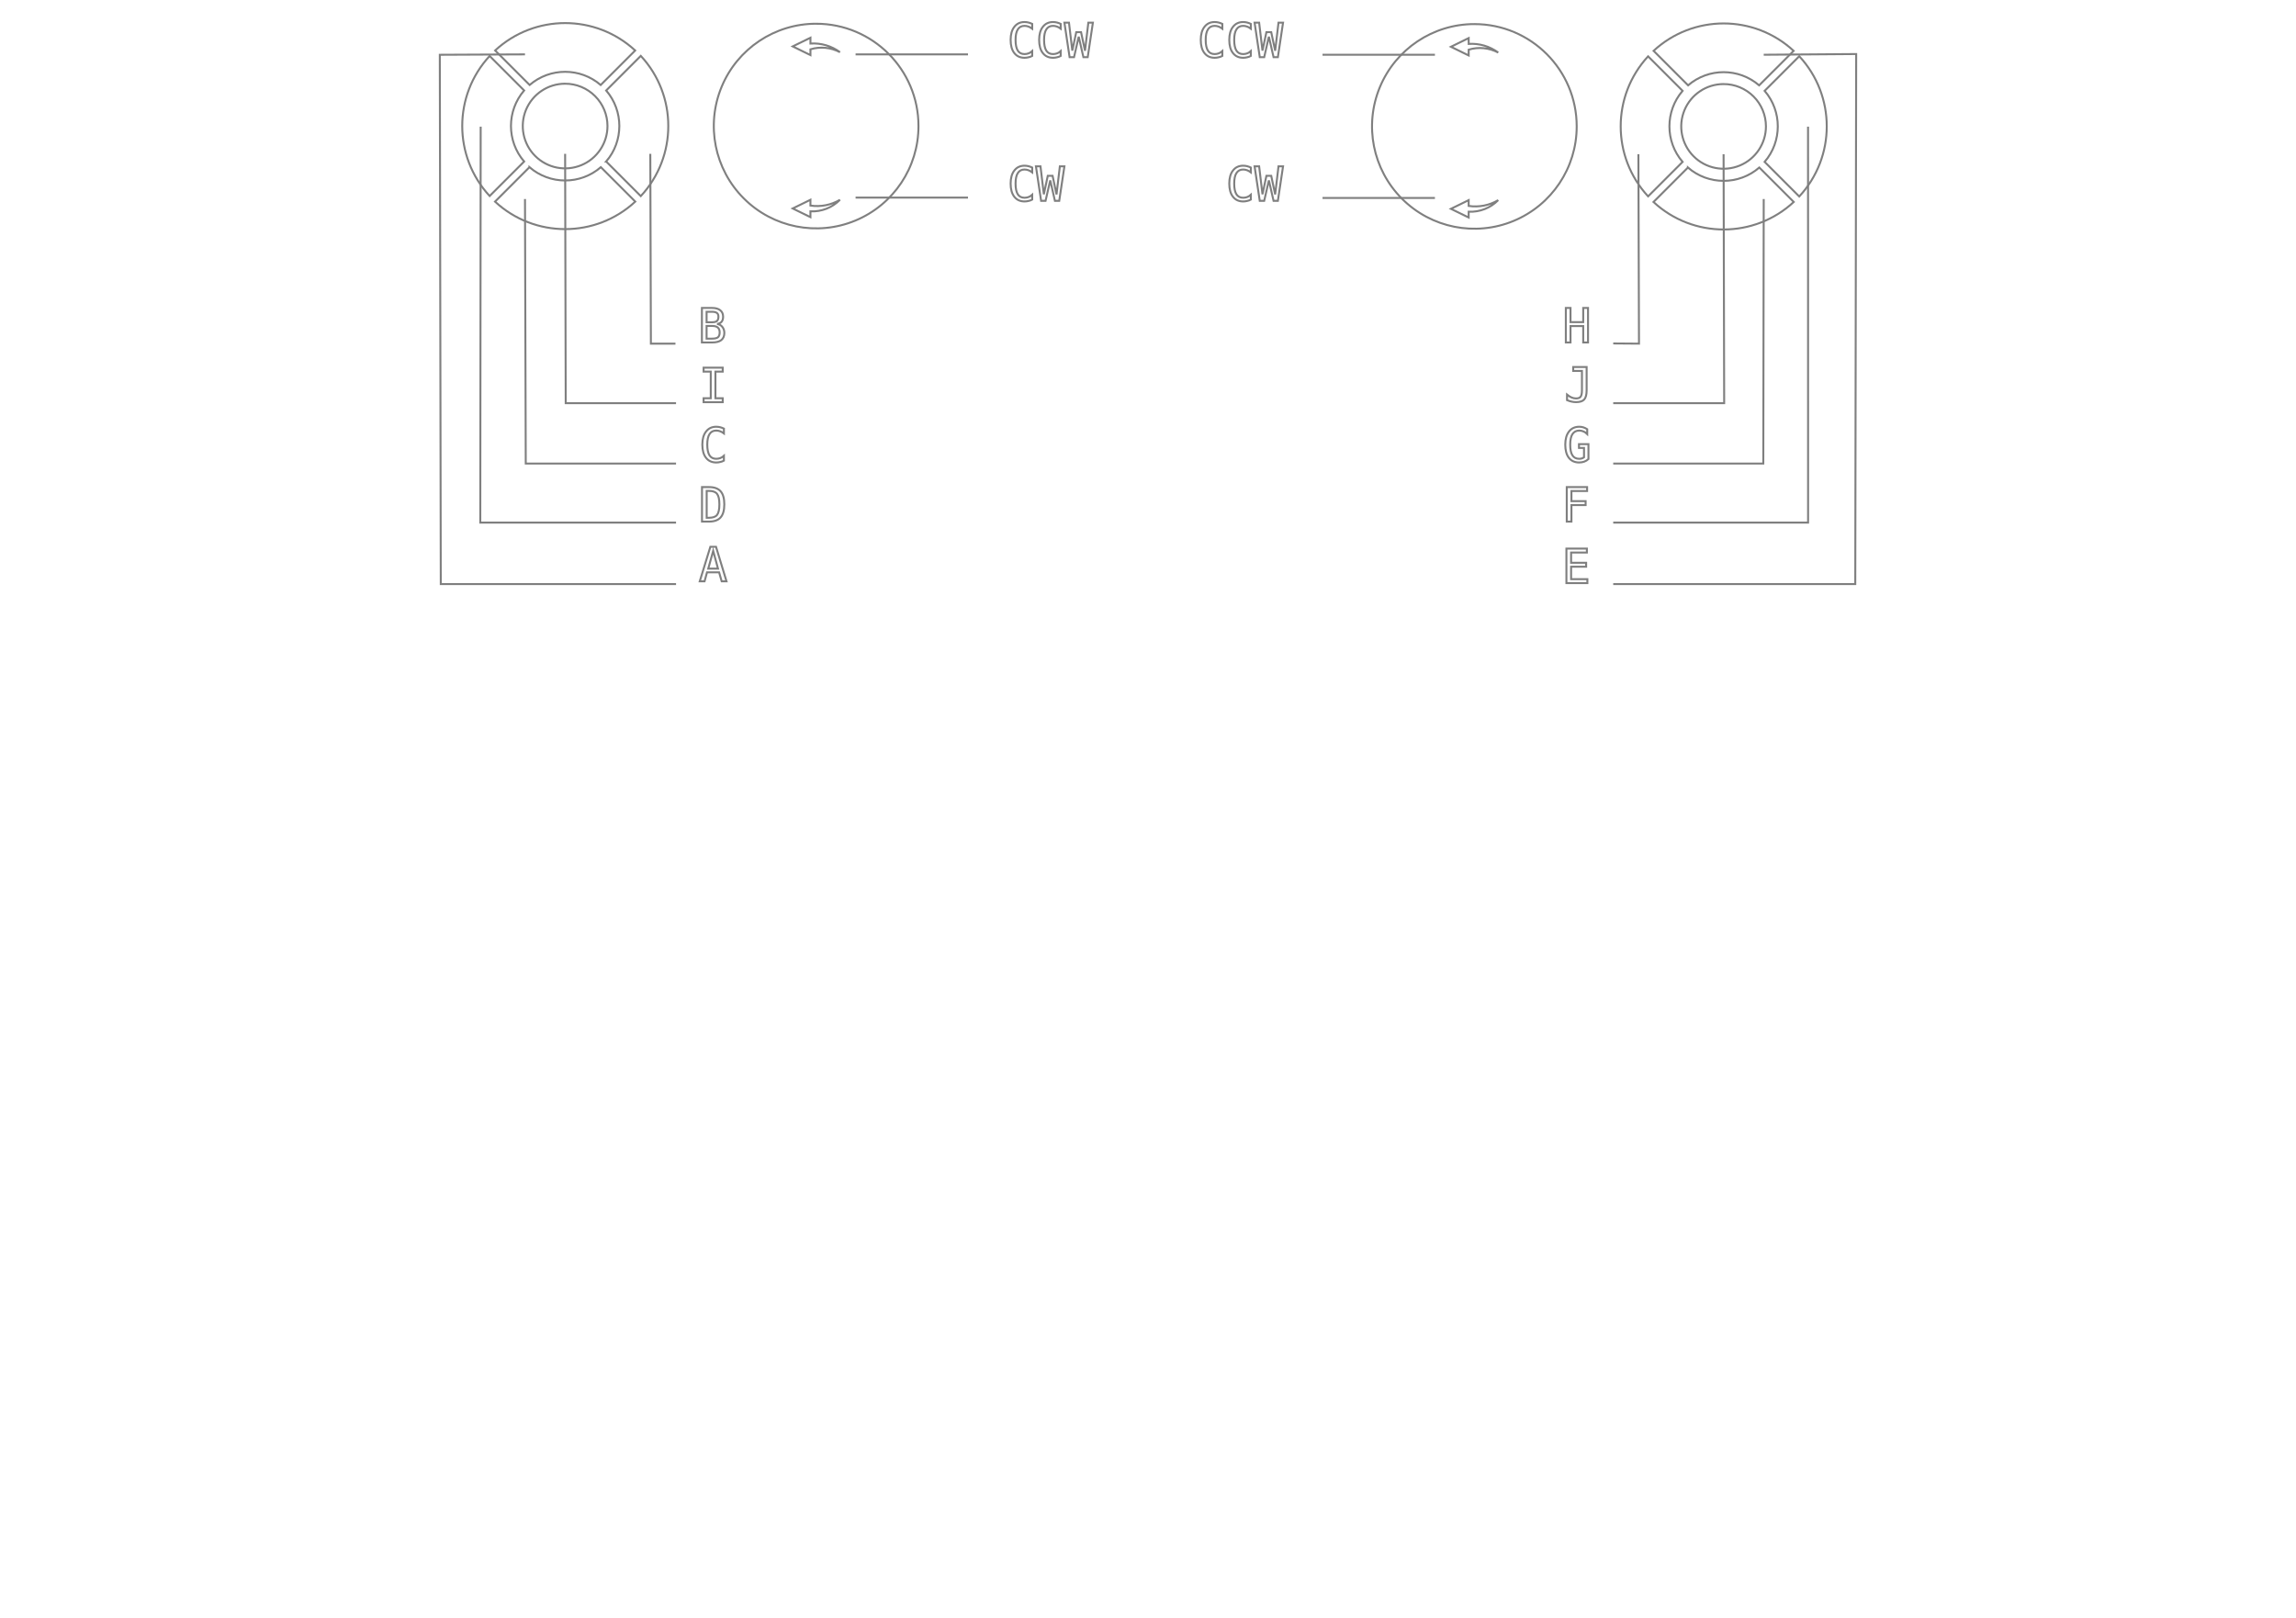
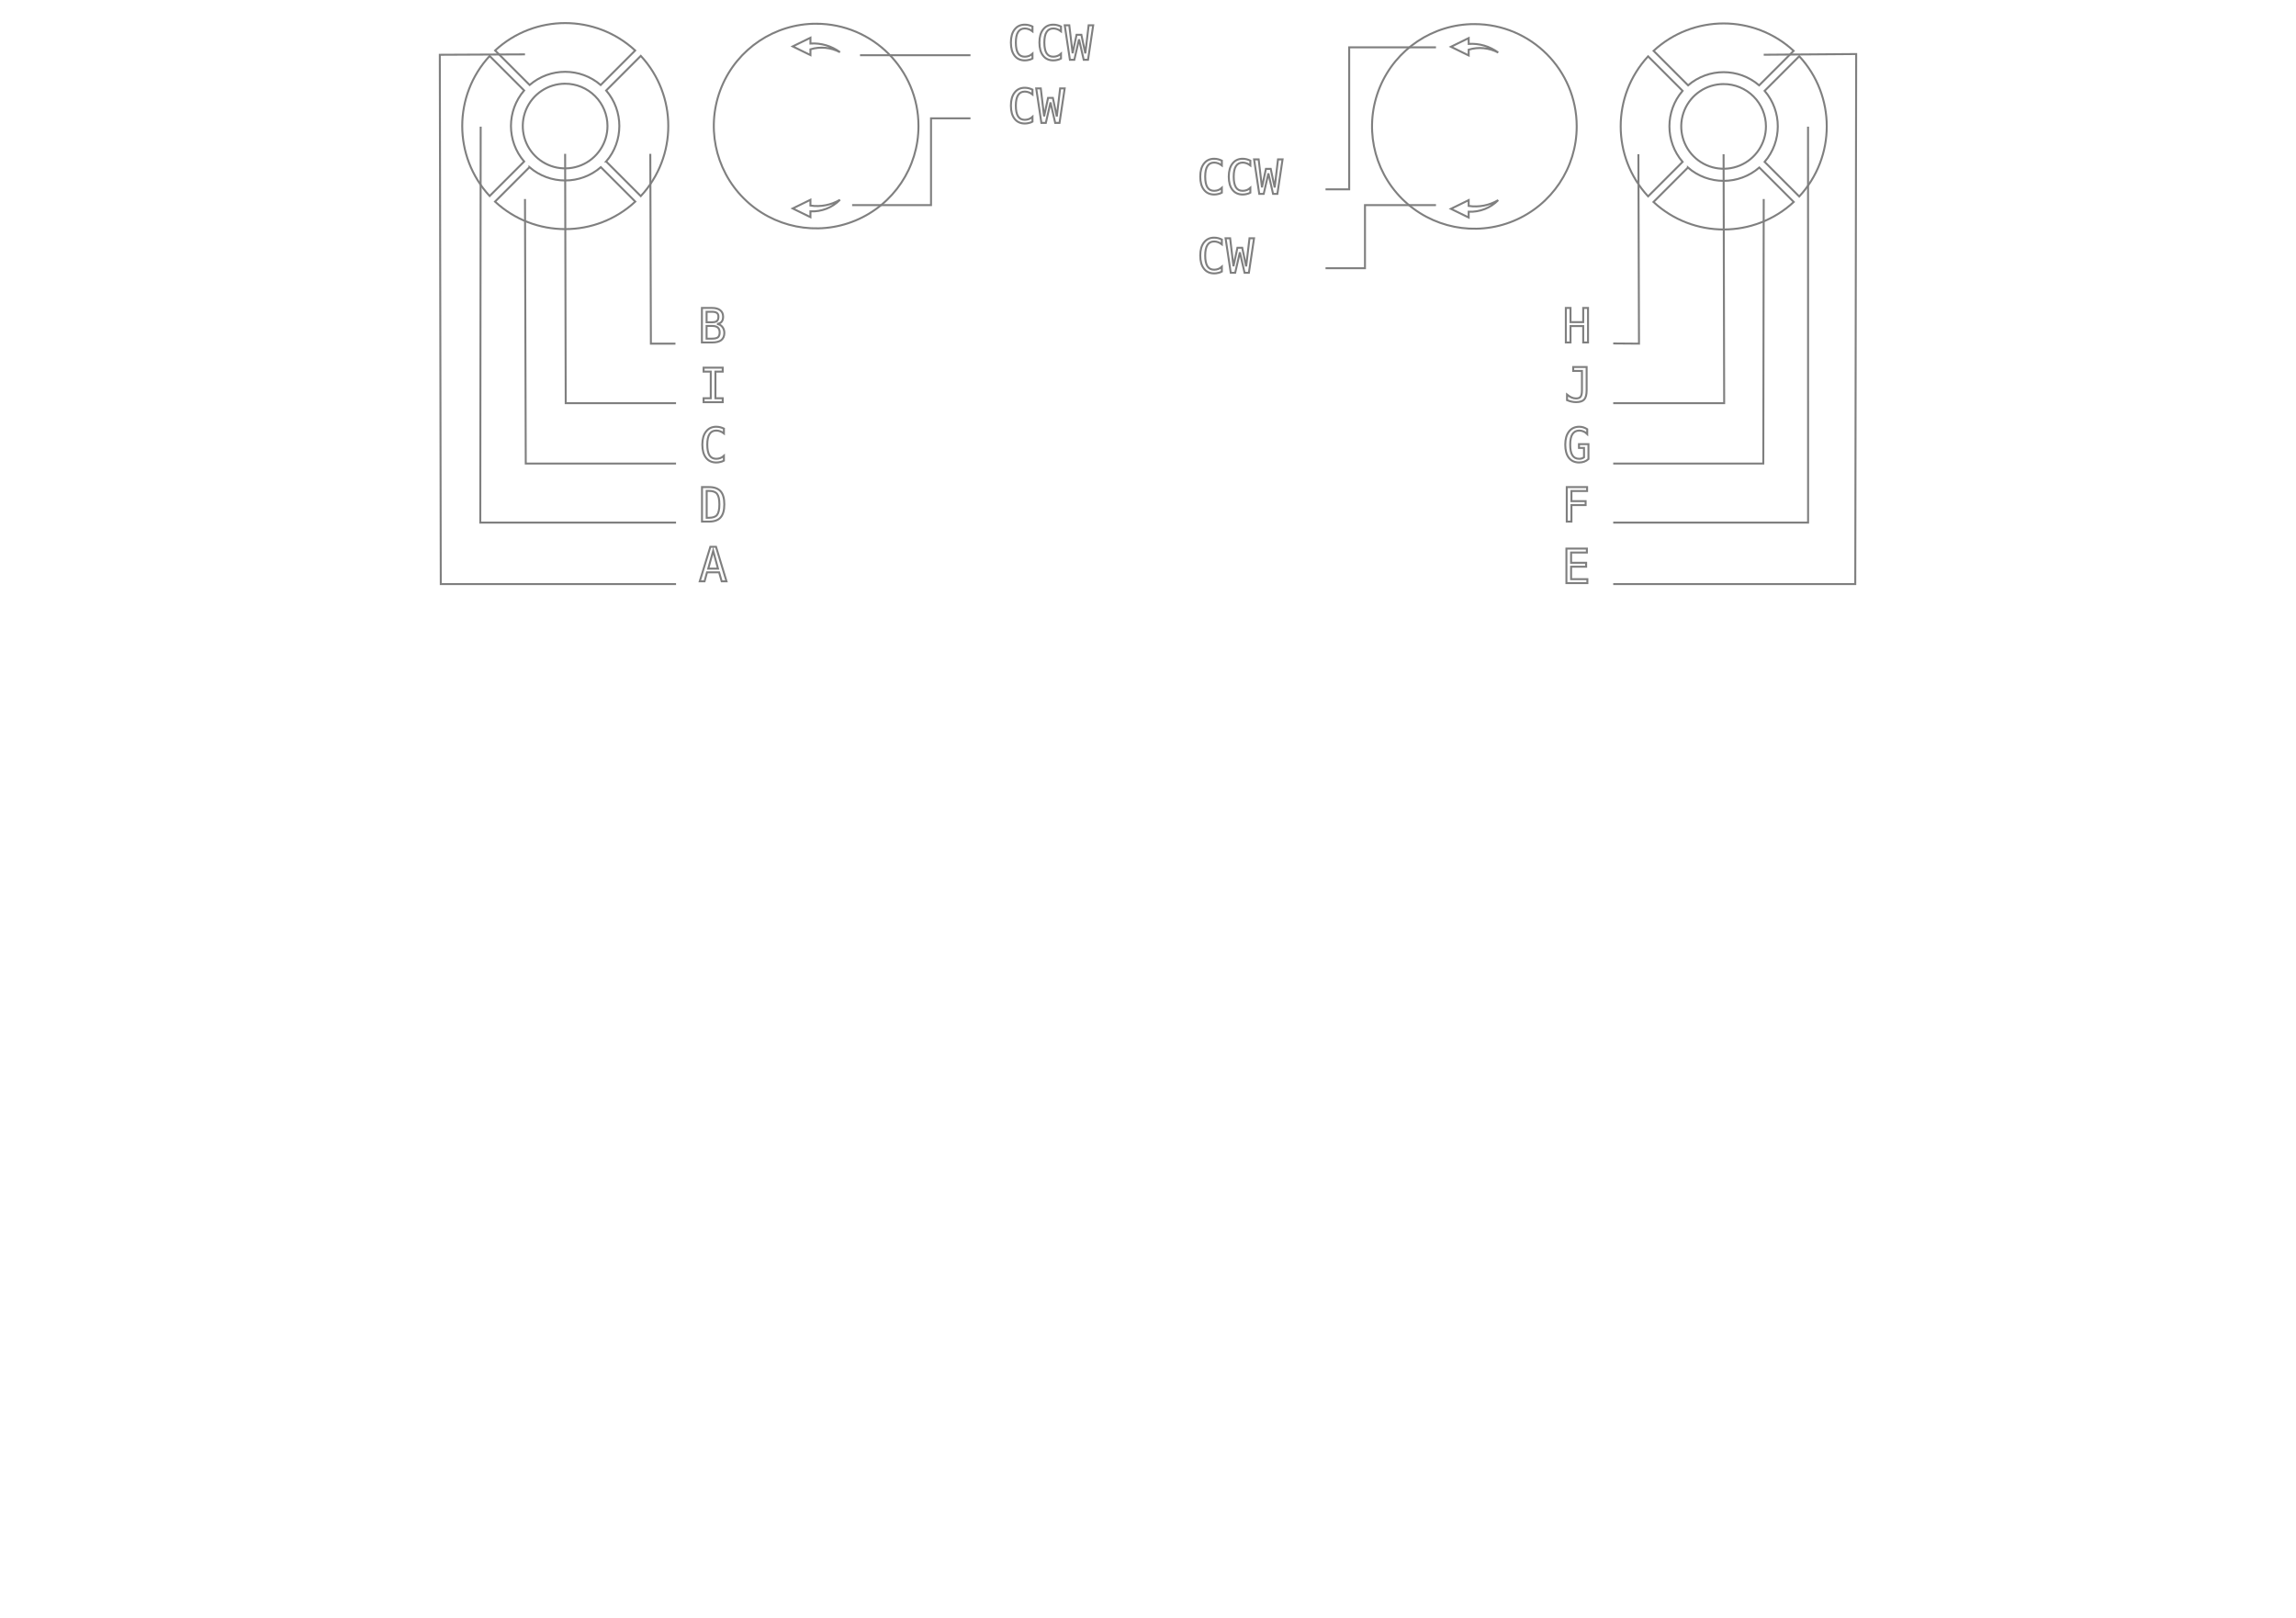
<svg xmlns="http://www.w3.org/2000/svg" width="291mm" height="205mm" viewBox="0 0 291 205" version="1.1" id="intuos-pro-m-ptk670" style="fill:none;stroke:#7f7f7f;stroke-width:0.25;font-size:6;font-family:monospace">
  <defs id="defs1" />
-   <path id="ButtonA" class="Button A" d="m 80.504,6.4 c -5.01,-4.631 -12.738,-4.632 -17.75,-0.003 l 4.373,4.373 c 2.59,-2.224 6.416,-2.223 9.005,0.003 z" style="font-size:6px;font-family:monospace;fill:none;stroke:#7f7f7f;stroke-width:0.25" />
+   <path id="ButtonA" class="Button A" d="m 80.504,6.4 c -5.01,-4.631 -12.738,-4.632 -17.75,-0.003 l 4.373,4.373 c 2.59,-2.224 6.416,-2.223 9.005,0.003 z" style="font-size:6px;font-family:monospace;stroke:#7f7f7f;stroke-width:0.25" />
  <path id="LeaderA" class="Leader A" d="M 85.682,74.037 H 55.865 l -0.122,-67.094 10.795,-0.051" style="font-size:6px;font-family:monospace;fill:none;stroke:#7f7f7f;stroke-width:0.25" />
  <text id="LabelA" class="Label A" x="92.191" y="73.688" style="font-size:6px;font-family:monospace;text-anchor:end;fill:none;stroke:#7f7f7f;stroke-width:0.25">A</text>
-   <path id="ButtonB" class="Button B" d="m 76.829,20.472 4.386,4.387 c 4.647,-5.014 4.648,-12.762 0.001,-17.777 l -4.388,4.388 c 2.224,2.589 2.224,6.413 0,9.002 z" style="font-size:6px;font-family:monospace;fill:none;stroke:#7f7f7f;stroke-width:0.25" />
+   <path id="ButtonB" class="Button B" d="m 76.829,20.472 4.386,4.387 c 4.647,-5.014 4.648,-12.762 0.001,-17.777 l -4.388,4.388 c 2.224,2.589 2.224,6.413 0,9.002 z" style="font-size:6px;font-family:monospace;stroke:#7f7f7f;stroke-width:0.25" />
  <path id="LeaderB" class="Leader B" d="m 85.609,43.56 h -3.114 l -0.074,-24.06" style="font-size:6px;font-family:monospace;fill:none;stroke:#7f7f7f;stroke-width:0.25" />
  <text id="LabelB" class="Label B" x="92.089" y="43.41" style="font-size:6px;font-family:monospace;text-anchor:end;fill:none;stroke:#7f7f7f;stroke-width:0.25">B</text>
-   <path id="ButtonC" class="Button C" d="m 67.105,21.193 -4.365,4.365 c 5.016,4.647 12.764,4.645 17.778,-0.003 l -4.364,-4.365 c -2.596,2.251 -6.452,2.251 -9.049,0.002 z" style="font-size:6px;font-family:monospace;fill:none;stroke:#7f7f7f;stroke-width:0.25" />
+   <path id="ButtonC" class="Button C" d="m 67.105,21.193 -4.365,4.365 c 5.016,4.647 12.764,4.645 17.778,-0.003 l -4.364,-4.365 c -2.596,2.251 -6.452,2.251 -9.049,0.002 z" style="font-size:6px;font-family:monospace;stroke:#7f7f7f;stroke-width:0.25" />
  <path id="LeaderC" class="Leader C" d="m 85.682,58.756 h -19.047 l -0.096,-33.53" style="font-size:6px;font-family:monospace;fill:none;stroke:#7f7f7f;stroke-width:0.25" />
  <text id="LabelC" class="Label C" x="92.222" y="58.546" style="font-size:6px;font-family:monospace;text-anchor:end;fill:none;stroke:#7f7f7f;stroke-width:0.25">C</text>
-   <path id="ButtonD" class="Button D" d="m 66.43,11.467 -4.372,-4.372 c -4.631,5.011 -4.631,12.74 0,17.751 l 4.372,-4.371 c -2.226,-2.59 -2.226,-6.418 0,-9.008 z" style="font-size:6px;font-family:monospace;fill:none;stroke:#7f7f7f;stroke-width:0.25" />
+   <path id="ButtonD" class="Button D" d="m 66.43,11.467 -4.372,-4.372 c -4.631,5.011 -4.631,12.74 0,17.751 l 4.372,-4.371 c -2.226,-2.59 -2.226,-6.418 0,-9.008 z" style="font-size:6px;font-family:monospace;stroke:#7f7f7f;stroke-width:0.25" />
  <path id="LeaderD" class="Leader D" d="m 85.682,66.243 h -24.809 l 0.049,-50.184" style="font-size:6px;font-family:monospace;fill:none;stroke:#7f7f7f;stroke-width:0.25" />
  <text id="LabelD" class="Label D" x="92.177" y="66.118" style="font-size:6px;font-family:monospace;text-anchor:end;fill:none;stroke:#7f7f7f;stroke-width:0.25">D</text>
-   <path id="ButtonI" class="Button I ModeSwitch" d="m 71.625,10.61 c -2.171,0 -4.128,1.308 -4.959,3.313 -0.83,2.006 -0.371,4.314 1.164,5.849 1.535,1.535 3.844,1.994 5.849,1.163 2.006,-0.831 3.314,-2.788 3.314,-4.959 0,-1.424 -0.566,-2.789 -1.572,-3.795 -1.007,-1.007 -2.372,-1.572 -3.796,-1.572 z" style="font-size:6px;font-family:monospace;fill:none;stroke:#7f7f7f;stroke-width:0.25" />
+   <path id="ButtonI" class="Button I ModeSwitch" d="m 71.625,10.61 c -2.171,0 -4.128,1.308 -4.959,3.313 -0.83,2.006 -0.371,4.314 1.164,5.849 1.535,1.535 3.844,1.994 5.849,1.163 2.006,-0.831 3.314,-2.788 3.314,-4.959 0,-1.424 -0.566,-2.789 -1.572,-3.795 -1.007,-1.007 -2.372,-1.572 -3.796,-1.572 z" style="font-size:6px;font-family:monospace;stroke:#7f7f7f;stroke-width:0.25" />
  <path id="LeaderI" class="Leader I ModeSwitch" d="m 85.682,51.105 h -13.983 l -0.074,-31.605" style="font-size:6px;font-family:monospace;fill:none;stroke:#7f7f7f;stroke-width:0.25" />
  <text id="LabelI" class="Label I ModeSwitch" x="92.194" y="50.98" style="font-size:6px;font-family:monospace;text-anchor:end;fill:none;stroke:#7f7f7f;stroke-width:0.25">I</text>
-   <g id="g7" style="font-size:6px;font-family:monospace;fill:none;stroke:#7f7f7f;stroke-width:0.25" transform="translate(-43.41411,-7.5157166e-5)">
-     <path id="Dial" class="Dial TouchDial" d="m 146.854,3.008 c -5.247,0 -9.976,3.16 -11.984,8.007 -2.007,4.847 -0.898,10.425 2.812,14.135 3.709,3.709 9.288,4.819 14.135,2.812 4.847,-2.007 8.007,-6.737 8.007,-11.983 0,-7.163 -5.807,-12.97 -12.97,-12.97 z" />
-     <path id="DialCCW" class="DialCCW Button" d="m 143.885,5.883 2.247,-1.1 v 0.734 c 1.343,-0.084 2.672,0.306 3.745,1.1 C 148.73,6.008 147.38,5.876 146.132,6.25 V 6.984 Z" />
-     <path id="LeaderDialCCW" class="DialCCW Dial Leader" d="m 151.853,6.893 h 14.246" />
-     <text id="LabelDialCCW" class="DialCCW Dial Label" x="171.099" y="7.245" style="text-anchor:start">CCW</text>
-     <path id="DialCW" class="DialCW Button" d="m 143.883,26.425 2.247,-1.1 v 0.734 c 1.298,0.191 2.623,-0.068 3.745,-0.734 -0.973,0.996 -2.338,1.532 -3.745,1.467 v 0.734 z" />
-     <path id="LeaderDialCW" class="DialCW Dial Leader" d="m 151.853,25.048 h 14.246" />
-     <text id="LabelDialCW" class="DialCW Dial Label" x="171.099" y="25.457" style="text-anchor:start">CW</text>
+   <g id="g2">
+     <path id="Dial" class="Dial TouchDial" d="m 103.44,3.007 c -5.247,0 -9.976,3.16 -11.984,8.007 -2.007,4.847 -0.898,10.425 2.812,14.135 3.709,3.709 9.288,4.819 14.135,2.812 4.847,-2.007 8.007,-6.737 8.007,-11.983 0,-7.163 -5.807,-12.97 -12.97,-12.97 z" style="font-size:6px;font-family:monospace;fill:none;stroke:#7f7f7f;stroke-width:0.25" />
+     <path id="DialCCW" class="DialCCW Button" d="m 100.471,5.883 2.247,-1.1 v 0.734 c 1.343,-0.084 2.672,0.306 3.745,1.1 -1.147,-0.609 -2.497,-0.741 -3.745,-0.367 v 0.734 z" style="font-size:6px;font-family:monospace;fill:none;stroke:#7f7f7f;stroke-width:0.25" />
+     <path id="LeaderDialCCW" class="DialCCW Dial Leader" d="m 109,7 h 14" style="font-size:6px;font-family:monospace;fill:none;stroke:#7f7f7f;stroke-width:0.25" />
+     <text id="LabelDialCCW" class="DialCCW Dial Label" x="127.718" y="7.578" style="font-size:6px;font-family:monospace;text-anchor:start;fill:none;stroke:#7f7f7f;stroke-width:0.25">CCW</text>
+     <path id="DialCW" class="DialCW Button" d="m 100.469,26.425 2.247,-1.1 v 0.734 c 1.298,0.191 2.623,-0.068 3.745,-0.734 -0.973,0.996 -2.338,1.532 -3.745,1.467 v 0.734 z" style="font-size:6px;font-family:monospace;fill:none;stroke:#7f7f7f;stroke-width:0.25" />
+     <path id="LeaderDialCW" class="DialCW Dial Leader" d="m 108,26 10,0 0,-11 h 5" style="font-size:6px;font-family:monospace;fill:none;stroke:#7f7f7f;stroke-width:0.25" />
+     <text id="LabelDialCW" class="DialCW Dial Label" x="127.718" y="15.578" style="font-size:6px;font-family:monospace;text-anchor:start;fill:none;stroke:#7f7f7f;stroke-width:0.25">CW</text>
  </g>
-   <path id="ButtonE" class="Button E" d="m 227.33,6.446 c -5.01,-4.631 -12.738,-4.632 -17.75,-0.003 l 4.373,4.372 c 2.59,-2.224 6.416,-2.223 9.005,0.003 z" style="font-size:6px;font-family:monospace;fill:none;stroke:#7f7f7f;stroke-width:0.25" />
+   <path id="ButtonE" class="Button E" d="m 227.33,6.446 c -5.01,-4.631 -12.738,-4.632 -17.75,-0.003 l 4.373,4.372 c 2.59,-2.224 6.416,-2.223 9.005,0.003 z" style="font-size:6px;font-family:monospace;stroke:#7f7f7f;stroke-width:0.25" />
  <g id="g10" style="font-size:6px;font-family:monospace;fill:none;stroke:#7f7f7f;stroke-width:0.25" transform="translate(-43.41411,-7.5157166e-5)">
    <path id="LeaderE" class="Leader E" d="m 247.876,74.037 h 30.679 L 278.671,6.851 266.952,6.939" />
  </g>
-   <path id="ButtonF" class="Button F" d="m 223.654,20.518 4.387,4.387 c 4.647,-5.014 4.648,-12.762 0.001,-17.777 l -4.388,4.388 c 2.223,2.589 2.223,6.413 0,9.002 z" style="font-size:6px;font-family:monospace;fill:none;stroke:#7f7f7f;stroke-width:0.25" />
+   <path id="ButtonF" class="Button F" d="m 223.654,20.518 4.387,4.387 c 4.647,-5.014 4.648,-12.762 0.001,-17.777 l -4.388,4.388 c 2.223,2.589 2.223,6.413 0,9.002 z" style="font-size:6px;font-family:monospace;stroke:#7f7f7f;stroke-width:0.25" />
  <path id="LeaderF" class="Leader F" d="m 204.462,66.243 h 24.699 l -0.006,-50.184" style="font-size:6px;font-family:monospace;fill:none;stroke:#7f7f7f;stroke-width:0.25" />
-   <path id="ButtonG" class="Button G" d="m 213.931,21.239 -4.365,4.365 c 5.016,4.647 12.764,4.645 17.778,-0.003 l -4.364,-4.365 c -2.597,2.251 -6.452,2.251 -9.049,0.002 z" style="font-size:6px;font-family:monospace;fill:none;stroke:#7f7f7f;stroke-width:0.25" />
+   <path id="ButtonG" class="Button G" d="m 213.931,21.239 -4.365,4.365 c 5.016,4.647 12.764,4.645 17.778,-0.003 l -4.364,-4.365 c -2.597,2.251 -6.452,2.251 -9.049,0.002 z" style="font-size:6px;font-family:monospace;stroke:#7f7f7f;stroke-width:0.25" />
  <path id="LeaderG" class="Leader G" d="m 204.462,58.756 h 19.023 l 0.053,-33.53" style="font-size:6px;font-family:monospace;fill:none;stroke:#7f7f7f;stroke-width:0.25" />
-   <path id="ButtonH" class="Button H" d="m 213.256,11.513 -4.373,-4.372 c -4.63,5.011 -4.63,12.74 0.001,17.751 l 4.372,-4.371 c -2.227,-2.59 -2.227,-6.418 0,-9.008 z" style="font-size:6px;font-family:monospace;fill:none;stroke:#7f7f7f;stroke-width:0.25" />
+   <path id="ButtonH" class="Button H" d="m 213.256,11.513 -4.373,-4.372 c -4.63,5.011 -4.63,12.74 0.001,17.751 l 4.372,-4.371 c -2.227,-2.59 -2.227,-6.418 0,-9.008 z" style="font-size:6px;font-family:monospace;stroke:#7f7f7f;stroke-width:0.25" />
  <path id="LeaderH" class="Leader H" d="m 204.462,43.535 3.267,0.025 -0.074,-24.014" style="font-size:6px;font-family:monospace;fill:none;stroke:#7f7f7f;stroke-width:0.25" />
-   <path id="ButtonJ" class="Button J ModeSwitch" d="m 218.451,10.656 c -2.171,0 -4.128,1.308 -4.959,3.313 -0.831,2.006 -0.371,4.314 1.164,5.849 1.535,1.535 3.844,1.994 5.849,1.163 2.006,-0.831 3.314,-2.788 3.314,-4.959 0,-1.424 -0.566,-2.789 -1.572,-3.795 -1.007,-1.007 -2.372,-1.572 -3.796,-1.572 z" style="font-size:6px;font-family:monospace;fill:none;stroke:#7f7f7f;stroke-width:0.25" />
+   <path id="ButtonJ" class="Button J ModeSwitch" d="m 218.451,10.656 c -2.171,0 -4.128,1.308 -4.959,3.313 -0.831,2.006 -0.371,4.314 1.164,5.849 1.535,1.535 3.844,1.994 5.849,1.163 2.006,-0.831 3.314,-2.788 3.314,-4.959 0,-1.424 -0.566,-2.789 -1.572,-3.795 -1.007,-1.007 -2.372,-1.572 -3.796,-1.572 z" style="font-size:6px;font-family:monospace;stroke:#7f7f7f;stroke-width:0.25" />
  <path id="LeaderJ" class="Leader J ModeSwitch" d="m 204.462,51.105 h 14.063 l -0.074,-31.559" style="font-size:6px;font-family:monospace;fill:none;stroke:#7f7f7f;stroke-width:0.25" />
  <text id="LabelE" class="Label E" x="197.955" y="73.912" style="font-size:6px;font-family:monospace;text-anchor:start;fill:none;stroke:#7f7f7f;stroke-width:0.25">E</text>
  <text id="LabelF" class="Label F" x="197.888" y="66.118" style="font-size:6px;font-family:monospace;text-anchor:start;fill:none;stroke:#7f7f7f;stroke-width:0.25">F</text>
  <text id="LabelG" class="Label G" x="198.091" y="58.546" style="font-size:6px;font-family:monospace;text-anchor:start;fill:none;stroke:#7f7f7f;stroke-width:0.25">G</text>
  <text id="LabelH" class="Label H" x="198.052" y="43.41" style="font-size:6px;font-family:monospace;text-anchor:start;fill:none;stroke:#7f7f7f;stroke-width:0.25">H</text>
  <text id="LabelJ" class="Label J ModeSwitch" x="198.298" y="50.895" style="font-size:6px;font-family:monospace;text-anchor:start;fill:none;stroke:#7f7f7f;stroke-width:0.25">J</text>
-   <g id="g17" style="font-size:6px;font-family:monospace;fill:none;stroke:#7f7f7f;stroke-width:0.25" transform="translate(-43.41411,-7.5157166e-5)">
-     <path id="Dial2" class="Dial2 TouchDial" d="m 230.279,3.053 c -5.246,0 -9.975,3.16 -11.983,8.007 -2.007,4.847 -0.898,10.425 2.812,14.135 3.709,3.709 9.288,4.819 14.134,2.812 4.847,-2.007 8.007,-6.737 8.007,-11.983 0,-7.163 -5.807,-12.97 -12.97,-12.97 z" />
-     <path id="Dial2CCW" class="Dial2CCW Dial2 Button" d="m 227.31,5.929 2.247,-1.1 v 0.734 c 1.343,-0.084 2.672,0.306 3.745,1.1 -1.147,-0.609 -2.497,-0.741 -3.745,-0.367 v 0.734 z" />
-     <path id="LeaderDial2CCW" class="Dial2CCW Dial2 Leader" d="M 225.28,6.939 H 211.034" />
-     <text id="LabelDial2CCW" class="Dial2CCW Dial2 Label" x="206.034" y="7.245" style="text-anchor:end">CCW</text>
-     <path id="Dial2CW" class="Dial2CW Button" d="m 227.308,26.471 2.247,-1.1 v 0.734 c 1.298,0.191 2.623,-0.068 3.745,-0.734 -0.973,0.996 -2.338,1.532 -3.745,1.467 v 0.734 z" />
-     <path id="LeaderDial2CW" class="Dial2CW Dial2 Leader" d="M 225.28,25.093 H 211.034" />
-     <text id="LabelDial2CW" class="Dial2CW Dial2 Label" x="206.034" y="25.457" style="text-anchor:end">CW</text>
+   <g id="g1">
+     <path id="Dial2" class="Dial2 TouchDial" d="m 186.865,3.053 c -5.246,0 -9.975,3.16 -11.983,8.007 -2.007,4.847 -0.898,10.425 2.812,14.135 3.709,3.709 9.288,4.819 14.134,2.812 4.847,-2.007 8.007,-6.737 8.007,-11.983 0,-7.163 -5.807,-12.97 -12.97,-12.97 z" style="font-size:6px;font-family:monospace;fill:none;stroke:#7f7f7f;stroke-width:0.25" />
+     <path id="Dial2CCW" class="Dial2CCW Dial2 Button" d="m 183.896,5.929 2.247,-1.1 v 0.734 c 1.343,-0.084 2.672,0.306 3.745,1.1 -1.147,-0.609 -2.497,-0.741 -3.745,-0.367 v 0.734 z" style="font-size:6px;font-family:monospace;fill:none;stroke:#7f7f7f;stroke-width:0.25" />
+     <path id="LeaderDial2CCW" class="Dial2CCW Dial2 Leader" d="M 182,6 H 171 V 24 h -3" style="font-size:6px;font-family:monospace;fill:none;stroke:#7f7f7f;stroke-width:0.25" />
+     <text id="LabelDial2CCW" class="Dial2CCW Dial2 Label" x="162.555" y="24.578" style="font-size:6px;font-family:monospace;text-anchor:end;fill:none;stroke:#7f7f7f;stroke-width:0.25">CCW</text>
+     <path id="Dial2CW" class="Dial2CW Button" d="m 183.894,26.471 2.247,-1.1 v 0.734 c 1.298,0.191 2.623,-0.068 3.745,-0.734 -0.973,0.996 -2.338,1.532 -3.745,1.467 v 0.734 z" style="font-size:6px;font-family:monospace;fill:none;stroke:#7f7f7f;stroke-width:0.25" />
+     <path id="LeaderDial2CW" class="Dial2CW Dial2 Leader" d="m 182,26 h -9 v 8 h -5" style="font-size:6px;font-family:monospace;fill:none;stroke:#7f7f7f;stroke-width:0.25" />
+     <text id="LabelDial2CW" class="Dial2CW Dial2 Label" x="158.942" y="34.578" style="font-size:6px;font-family:monospace;text-anchor:end;fill:none;stroke:#7f7f7f;stroke-width:0.25">CW</text>
  </g>
</svg>
